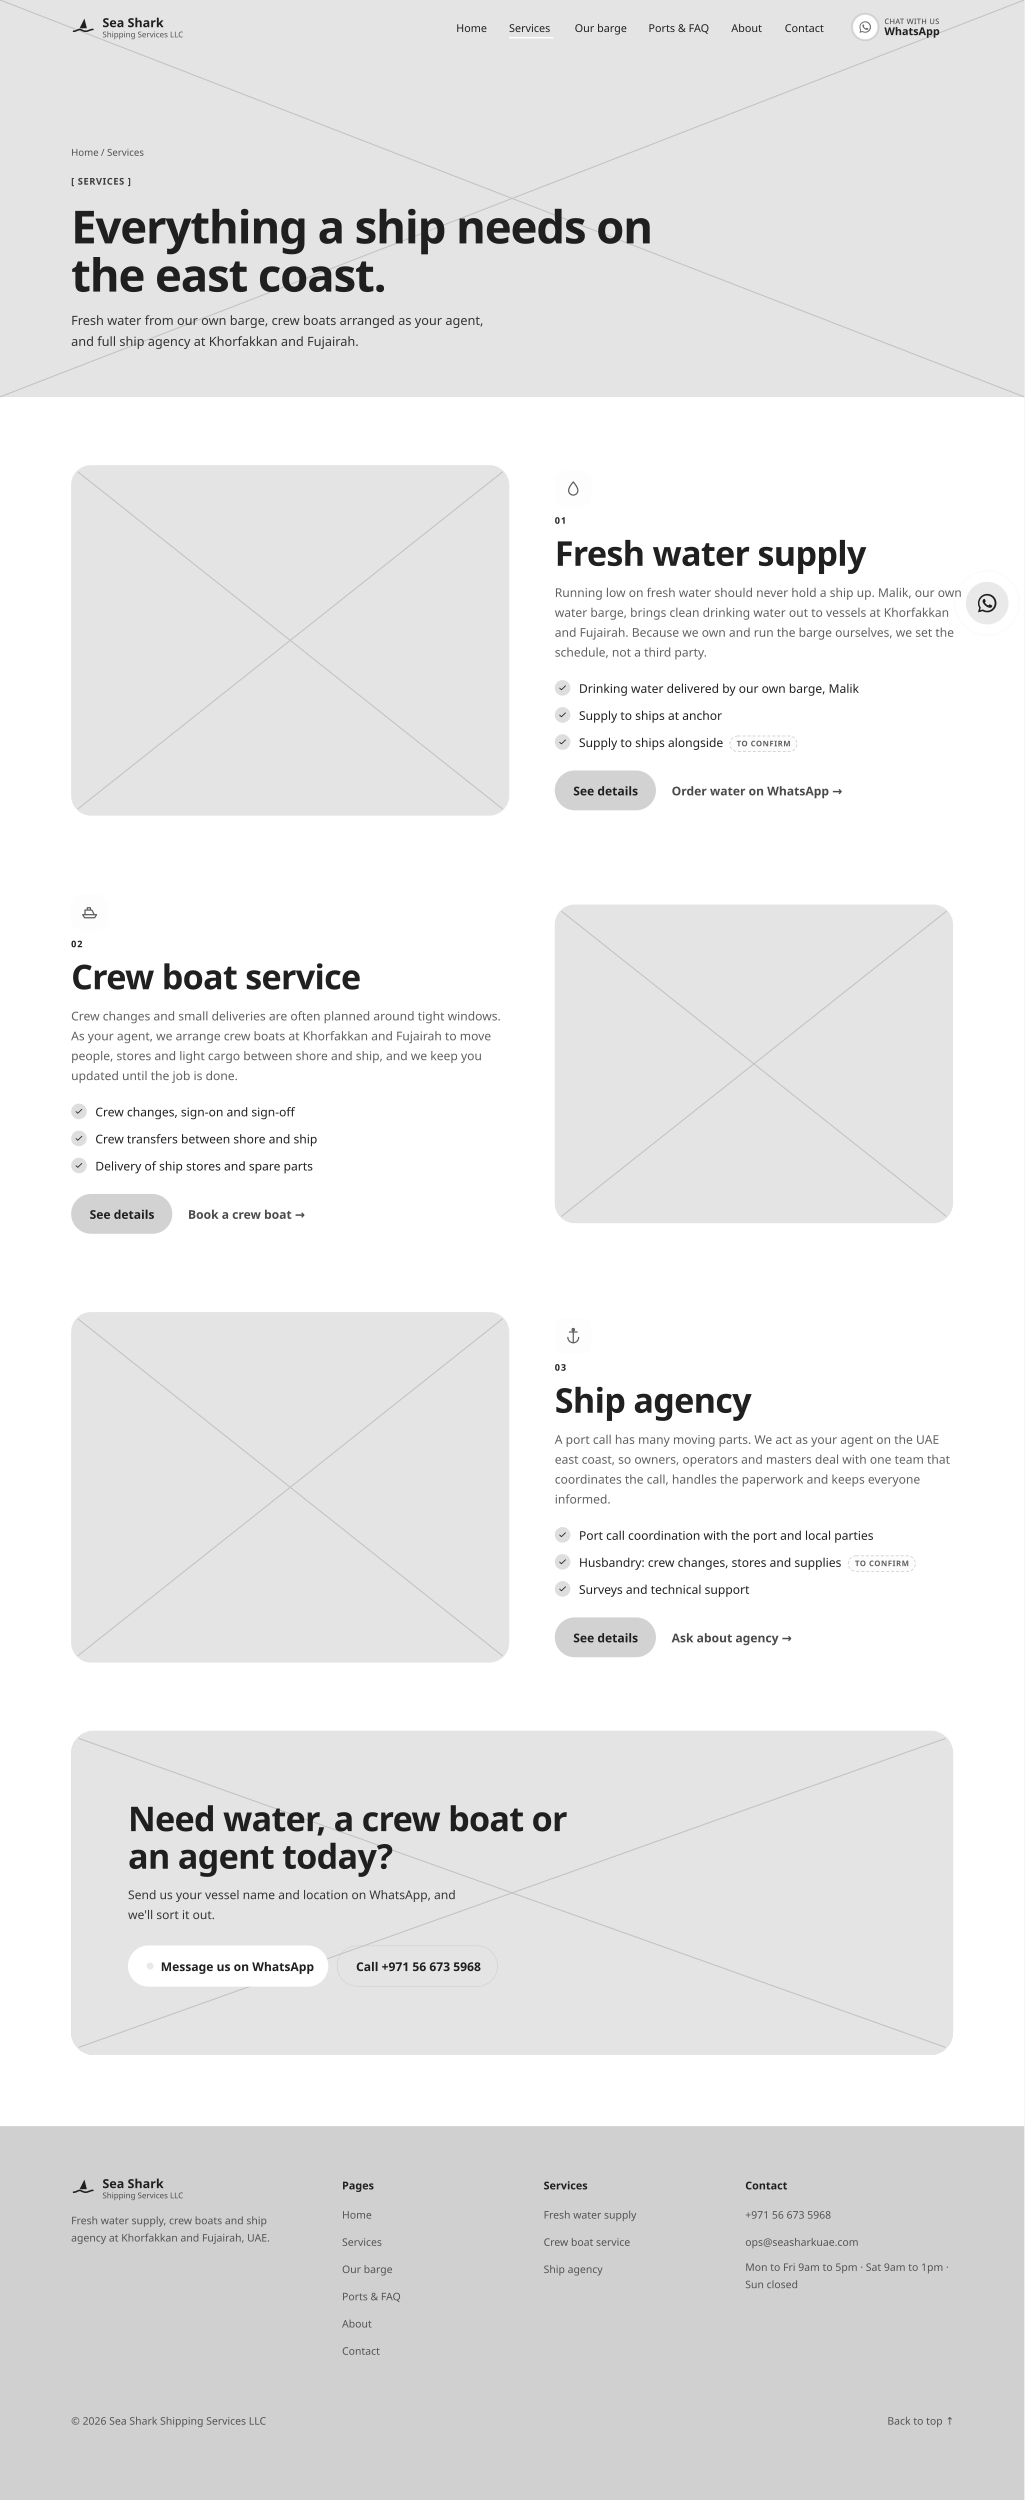
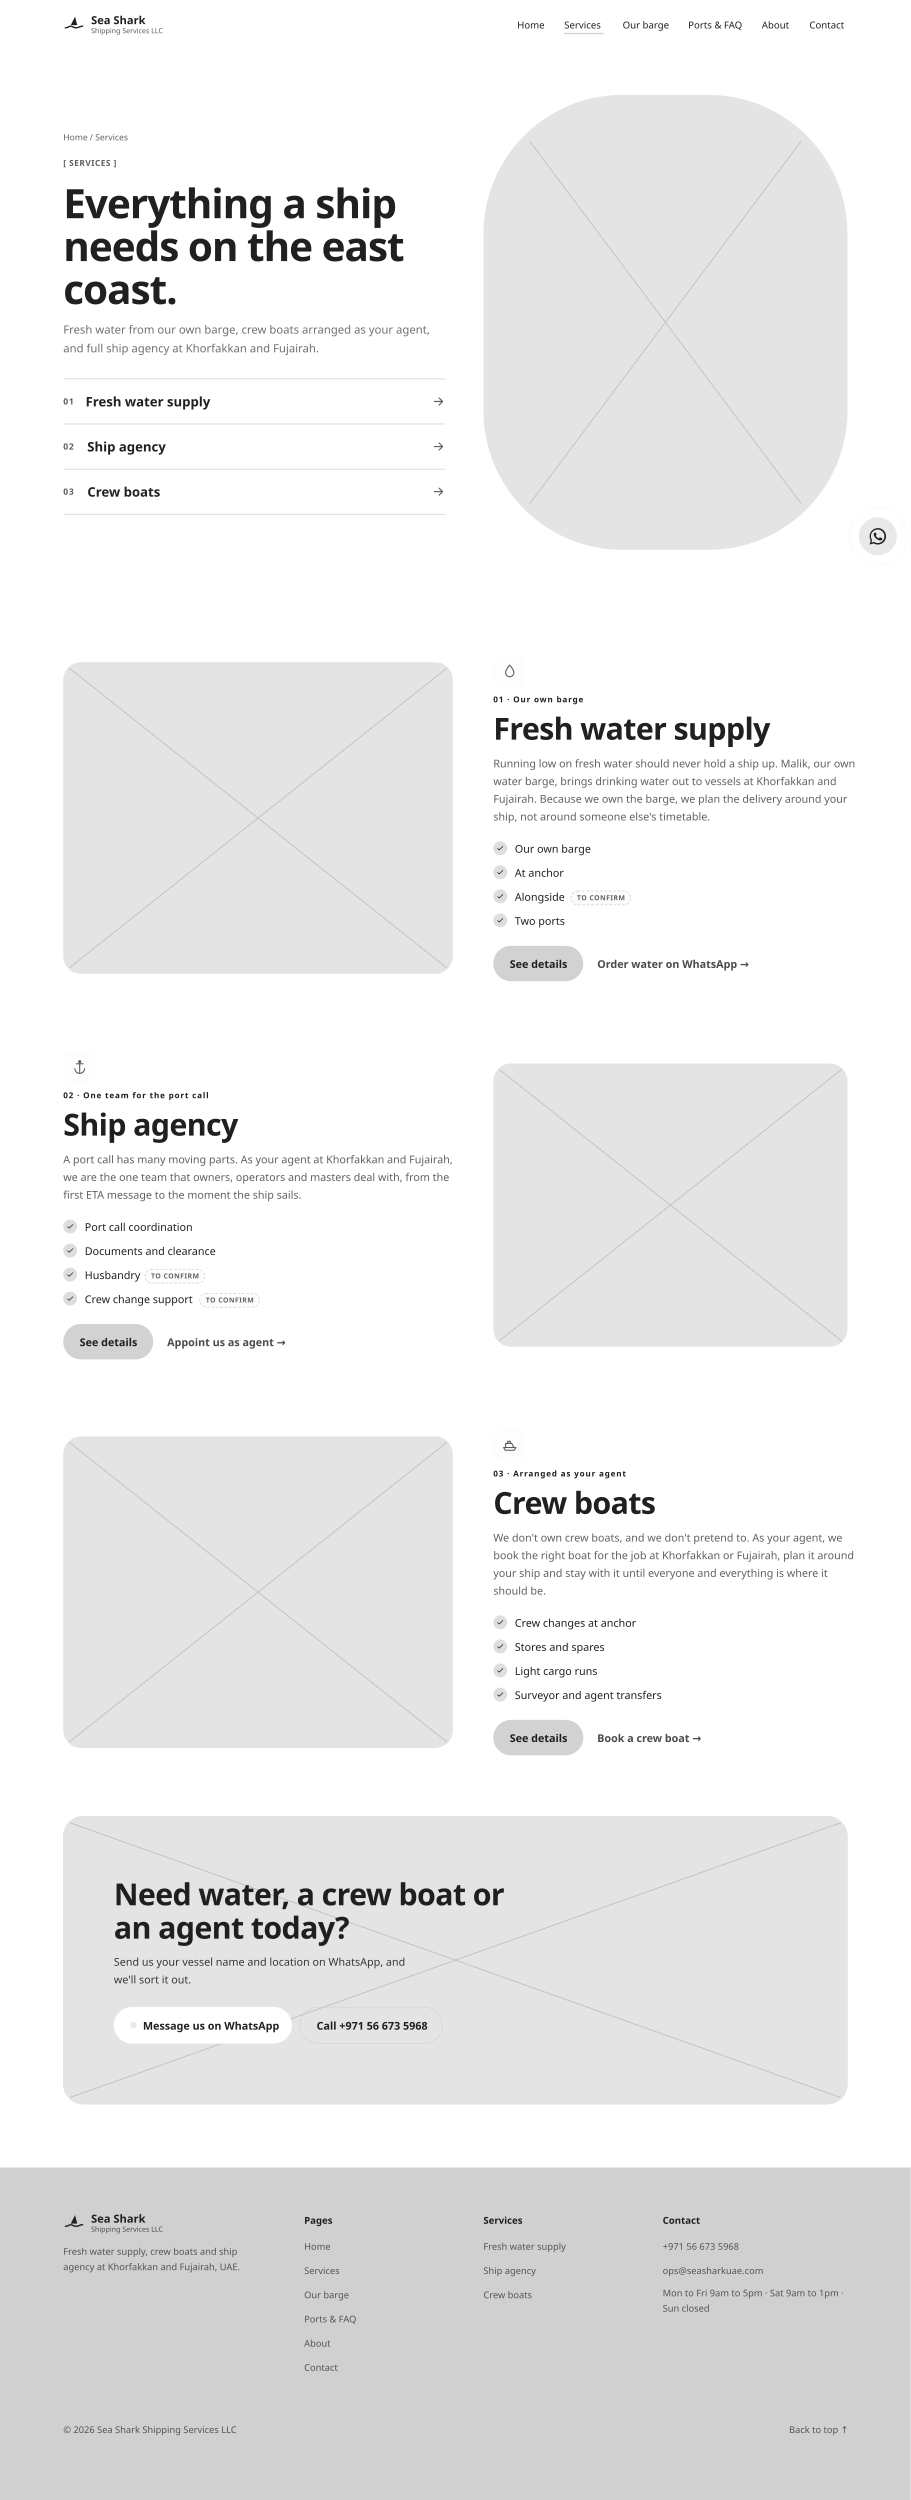
- <svg xmlns="http://www.w3.org/2000/svg" width="1440" height="3515" viewBox="0 0 1440 3515">
+ <svg xmlns="http://www.w3.org/2000/svg" width="1440" height="3953" viewBox="0 0 1440 3953">
  <defs />
-   <rect x="0" y="0" width="1440" height="3515" fill="#ffffff" />
-   <rect x="0" y="0" width="1440" height="3515.3" fill="#ffffff" />
-   <rect x="0" y="0" width="1440" height="558" fill="#d4d4d4" />
-   <rect x="0" y="0" width="1440" height="558" fill="#e4e4e4" />
-   <line x1="0" y1="0" x2="1440" y2="558" stroke="#c2c2c2" stroke-width="1.5" />
-   <line x1="1440" y1="0" x2="0" y2="558" stroke="#c2c2c2" stroke-width="1.5" />
-   <text x="100" y="219.1" font-family="Plus Jakarta Sans" font-size="13.6" font-weight="400" fill="#1f1f1f" fill-opacity="0.75">Home</text>
-   <text x="141.9" y="219.1" font-family="Plus Jakarta Sans" font-size="13.6" font-weight="400" fill="#1f1f1f" fill-opacity="0.75">/ Services</text>
-   <text x="100" y="259.6" font-family="Plus Jakarta Sans" font-size="13.1" font-weight="600" letter-spacing="0.8" fill="#1f1f1f" fill-opacity="0.85">[ SERVICES ]</text>
-   <text x="100" y="342.2" font-family="Plus Jakarta Sans" font-size="64" font-weight="600" letter-spacing="-1.6" fill="#1f1f1f">Everything a ship needs on</text>
-   <text x="100" y="410" font-family="Plus Jakarta Sans" font-size="64" font-weight="600" letter-spacing="-1.6" fill="#1f1f1f">the east coast.</text>
-   <text x="100" y="456.9" font-family="Plus Jakarta Sans" font-size="17.9" font-weight="400" fill="#1f1f1f" fill-opacity="0.9">Fresh water from our own barge, crew boats arranged as your agent,</text>
-   <text x="100" y="486.4" font-family="Plus Jakarta Sans" font-size="17.9" font-weight="400" fill="#1f1f1f" fill-opacity="0.9">and full ship agency at Khorfakkan and Fujairah.</text>
-   <rect x="100" y="654" width="616" height="492.8" rx="28" fill="#e4e4e4" />
-   <line x1="109.3" y1="663.3" x2="706.7" y2="1137.5" stroke="#c2c2c2" stroke-width="1.5" />
-   <line x1="706.7" y1="663.3" x2="109.3" y2="1137.5" stroke="#c2c2c2" stroke-width="1.5" />
-   <rect x="780" y="661.4" width="52" height="52" rx="16" fill="#fdfdfd" />
-   <svg x="793" y="674.4" width="26" height="26" viewBox="0 0 24 24">
+   <rect x="0" y="0" width="1440" height="3953" fill="#ffffff" />
+   <rect x="0" y="0" width="1440" height="3953.4" fill="#ffffff" />
+   <text x="100" y="221.9" font-family="Plus Jakarta Sans" font-size="13.6" font-weight="400" fill="#606060">Home</text>
+   <text x="141.9" y="221.9" font-family="Plus Jakarta Sans" font-size="13.6" font-weight="400" fill="#606060">/ Services</text>
+   <text x="100" y="262.4" font-family="Plus Jakarta Sans" font-size="13.1" font-weight="600" letter-spacing="0.8" fill="#5c5c5c">[ SERVICES ]</text>
+   <text x="100" y="345" font-family="Plus Jakarta Sans" font-size="64" font-weight="600" letter-spacing="-1.6" fill="#202020">Everything a ship</text>
+   <text x="100" y="412.8" font-family="Plus Jakarta Sans" font-size="64" font-weight="600" letter-spacing="-1.6" fill="#202020">needs on the east</text>
+   <text x="100" y="480.7" font-family="Plus Jakarta Sans" font-size="64" font-weight="600" letter-spacing="-1.6" fill="#202020">coast.</text>
+   <text x="100" y="527.5" font-family="Plus Jakarta Sans" font-size="17.9" font-weight="400" fill="#606060" fill-opacity="0.9">Fresh water from our own barge, crew boats arranged as your agent,</text>
+   <text x="100" y="557.1" font-family="Plus Jakarta Sans" font-size="17.9" font-weight="400" fill="#606060" fill-opacity="0.9">and full ship agency at Khorfakkan and Fujairah.</text>
+   <rect x="100" y="598.6" width="604.4" height="1" fill="#c7c7c7" />
+   <rect x="100" y="669.9" width="604.4" height="1" fill="#c7c7c7" />
+   <text x="135.3" y="642.6" font-family="Plus Jakarta Sans" font-size="20.8" font-weight="600" fill="#202020">Fresh water supply</text>
+   <text x="100" y="639.6" font-family="Plus Jakarta Sans" font-size="13.6" font-weight="700" letter-spacing="1.1" fill="#5c5c5c">01</text>
+   <svg x="682.4" y="623.8" width="22" height="22" viewBox="0 0 24 24">
+     <path d="M5 12h14M13 6l6 6-6 6" fill="none" stroke="#5c5c5c" stroke-width="2" stroke-linecap="round" stroke-linejoin="round" />
+   </svg>
+   <rect x="100" y="741.3" width="604.4" height="1" fill="#c7c7c7" />
+   <text x="137.9" y="713.9" font-family="Plus Jakarta Sans" font-size="20.8" font-weight="600" fill="#202020">Ship agency</text>
+   <text x="100" y="710.9" font-family="Plus Jakarta Sans" font-size="13.6" font-weight="700" letter-spacing="1.1" fill="#5c5c5c">02</text>
+   <svg x="682.4" y="695.1" width="22" height="22" viewBox="0 0 24 24">
+     <path d="M5 12h14M13 6l6 6-6 6" fill="none" stroke="#5c5c5c" stroke-width="2" stroke-linecap="round" stroke-linejoin="round" />
+   </svg>
+   <rect x="100" y="812.6" width="604.4" height="1" fill="#c7c7c7" />
+   <text x="138.1" y="785.3" font-family="Plus Jakarta Sans" font-size="20.8" font-weight="600" fill="#202020">Crew boats</text>
+   <text x="100" y="782.2" font-family="Plus Jakarta Sans" font-size="13.6" font-weight="700" letter-spacing="1.1" fill="#5c5c5c">03</text>
+   <svg x="682.4" y="766.4" width="22" height="22" viewBox="0 0 24 24">
+     <path d="M5 12h14M13 6l6 6-6 6" fill="none" stroke="#5c5c5c" stroke-width="2" stroke-linecap="round" stroke-linejoin="round" />
+   </svg>
+   <rect x="764.4" y="150" width="575.6" height="719.5" rx="220" fill="#e4e4e4" />
+   <line x1="837.7" y1="223.3" x2="1266.7" y2="796.2" stroke="#c2c2c2" stroke-width="1.5" />
+   <line x1="1266.7" y1="223.3" x2="837.7" y2="796.2" stroke="#c2c2c2" stroke-width="1.5" />
+   <rect x="100" y="1047.1" width="616" height="492.8" rx="28" fill="#e4e4e4" />
+   <line x1="109.3" y1="1056.4" x2="706.7" y2="1530.6" stroke="#c2c2c2" stroke-width="1.5" />
+   <line x1="706.7" y1="1056.4" x2="109.3" y2="1530.6" stroke="#c2c2c2" stroke-width="1.5" />
+   <rect x="780" y="1035.5" width="52" height="52" rx="16" fill="#fdfdfd" />
+   <svg x="793" y="1048.5" width="26" height="26" viewBox="0 0 24 24">
    <path d="M12 3s6 6.5 6 11a6 6 0 0 1-12 0c0-4.5 6-11 6-11z" fill="none" stroke="#5c5c5c" stroke-width="1.6" />
  </svg>
-   <text x="780" y="736.4" font-family="Plus Jakarta Sans" font-size="12.8" font-weight="600" letter-spacing="1.3" fill="#1f1f1f">01</text>
-   <text x="780" y="795.5" font-family="Plus Jakarta Sans" font-size="48" font-weight="600" letter-spacing="-1" fill="#202020">Fresh water supply</text>
-   <text x="780" y="839.3" font-family="Plus Jakarta Sans" font-size="17" font-weight="400" fill="#606060">Running low on fresh water should never hold a ship up. Malik, our own</text>
-   <text x="780" y="867.3" font-family="Plus Jakarta Sans" font-size="17" font-weight="400" fill="#606060">water barge, brings clean drinking water out to vessels at Khorfakkan</text>
-   <text x="780" y="895.3" font-family="Plus Jakarta Sans" font-size="17" font-weight="400" fill="#606060">and Fujairah. Because we own and run the barge ourselves, we set the</text>
-   <text x="780" y="923.2" font-family="Plus Jakarta Sans" font-size="17" font-weight="400" fill="#606060">schedule, not a third party.</text>
-   <rect x="780" y="956.2" width="22" height="22" rx="11" fill="#dedede" />
-   <svg x="784" y="960.2" width="14" height="14" viewBox="0 0 24 24">
-     <path d="M5 12.5l4.2 4L19 7" fill="none" stroke="#1f1f1f" stroke-width="2" stroke-linecap="round" stroke-linejoin="round" />
-   </svg>
-   <text x="814" y="974.2" font-family="Plus Jakarta Sans" font-size="17" font-weight="400" fill="#202020">Drinking water delivered by our own barge, Malik</text>
-   <rect x="780" y="994.2" width="22" height="22" rx="11" fill="#dedede" />
-   <svg x="784" y="998.2" width="14" height="14" viewBox="0 0 24 24">
-     <path d="M5 12.5l4.2 4L19 7" fill="none" stroke="#1f1f1f" stroke-width="2" stroke-linecap="round" stroke-linejoin="round" />
-   </svg>
-   <text x="814" y="1012.2" font-family="Plus Jakarta Sans" font-size="17" font-weight="400" fill="#202020">Supply to ships at anchor</text>
-   <rect x="780" y="1032.3" width="22" height="22" rx="11" fill="#dedede" />
-   <svg x="784" y="1036.3" width="14" height="14" viewBox="0 0 24 24">
-     <path d="M5 12.5l4.2 4L19 7" fill="none" stroke="#1f1f1f" stroke-width="2" stroke-linecap="round" stroke-linejoin="round" />
-   </svg>
-   <rect x="1025.7" y="1034.3" width="95.4" height="22.9" rx="11.4" fill="#f2f2f2" fill-opacity="0.22" />
-   <rect x="1026.2" y="1034.8" width="94.4" height="21.9" rx="10.9" fill="none" stroke="#c7c7c7" stroke-width="1" stroke-dasharray="4 3" />
-   <text x="814" y="1050.3" font-family="Plus Jakarta Sans" font-size="17" font-weight="400" fill="#202020">Supply to ships alongside</text>
-   <text x="1035.7" y="1049.3" font-family="Plus Jakarta Sans" font-size="10.9" font-weight="600" letter-spacing="0.7" fill="#606060">TO CONFIRM</text>
-   <rect x="780" y="1083.3" width="142.3" height="56" rx="28" fill="#d2d2d2" />
-   <text x="806" y="1118.3" font-family="Plus Jakarta Sans" font-size="17" font-weight="600" fill="#1f1f1f">See details</text>
-   <text x="944.3" y="1118.3" font-family="Plus Jakarta Sans" font-size="17" font-weight="600" fill="#4a4a4a">Order water on WhatsApp →</text>
-   <rect x="780" y="1271.8" width="560" height="448" rx="28" fill="#e4e4e4" />
-   <line x1="789.3" y1="1281.1" x2="1330.7" y2="1710.4" stroke="#c2c2c2" stroke-width="1.5" />
-   <line x1="1330.7" y1="1281.1" x2="789.3" y2="1710.4" stroke="#c2c2c2" stroke-width="1.5" />
-   <rect x="100" y="1256.8" width="52" height="52" rx="16" fill="#fdfdfd" />
-   <svg x="113" y="1269.8" width="26" height="26" viewBox="0 0 24 24">
-     <path d="M3 15h18l-2.5 4h-13zM6 15V9h9l3 6M9 9V6h4v3" fill="none" stroke="#5c5c5c" stroke-width="1.6" stroke-linejoin="round" />
-   </svg>
-   <text x="100" y="1331.8" font-family="Plus Jakarta Sans" font-size="12.8" font-weight="600" letter-spacing="1.3" fill="#1f1f1f">02</text>
-   <text x="100" y="1390.9" font-family="Plus Jakarta Sans" font-size="48" font-weight="600" letter-spacing="-1" fill="#202020">Crew boat service</text>
-   <text x="100" y="1434.7" font-family="Plus Jakarta Sans" font-size="17" font-weight="400" fill="#606060">Crew changes and small deliveries are often planned around tight windows.</text>
-   <text x="100" y="1462.7" font-family="Plus Jakarta Sans" font-size="17" font-weight="400" fill="#606060">As your agent, we arrange crew boats at Khorfakkan and Fujairah to move</text>
-   <text x="100" y="1490.6" font-family="Plus Jakarta Sans" font-size="17" font-weight="400" fill="#606060">people, stores and light cargo between shore and ship, and we keep you</text>
-   <text x="100" y="1518.6" font-family="Plus Jakarta Sans" font-size="17" font-weight="400" fill="#606060">updated until the job is done.</text>
-   <rect x="100" y="1551.6" width="22" height="22" rx="11" fill="#dedede" />
-   <svg x="104" y="1555.6" width="14" height="14" viewBox="0 0 24 24">
-     <path d="M5 12.5l4.2 4L19 7" fill="none" stroke="#1f1f1f" stroke-width="2" stroke-linecap="round" stroke-linejoin="round" />
-   </svg>
-   <text x="134" y="1569.6" font-family="Plus Jakarta Sans" font-size="17" font-weight="400" fill="#202020">Crew changes, sign-on and sign-off</text>
-   <rect x="100" y="1589.6" width="22" height="22" rx="11" fill="#dedede" />
-   <svg x="104" y="1593.6" width="14" height="14" viewBox="0 0 24 24">
-     <path d="M5 12.5l4.2 4L19 7" fill="none" stroke="#1f1f1f" stroke-width="2" stroke-linecap="round" stroke-linejoin="round" />
-   </svg>
-   <text x="134" y="1607.6" font-family="Plus Jakarta Sans" font-size="17" font-weight="400" fill="#202020">Crew transfers between shore and ship</text>
-   <rect x="100" y="1627.7" width="22" height="22" rx="11" fill="#dedede" />
-   <svg x="104" y="1631.7" width="14" height="14" viewBox="0 0 24 24">
-     <path d="M5 12.5l4.2 4L19 7" fill="none" stroke="#1f1f1f" stroke-width="2" stroke-linecap="round" stroke-linejoin="round" />
-   </svg>
-   <text x="134" y="1645.7" font-family="Plus Jakarta Sans" font-size="17" font-weight="400" fill="#202020">Delivery of ship stores and spare parts</text>
-   <rect x="100" y="1678.7" width="142.3" height="56" rx="28" fill="#d2d2d2" />
-   <text x="126" y="1713.7" font-family="Plus Jakarta Sans" font-size="17" font-weight="600" fill="#1f1f1f">See details</text>
-   <text x="264.3" y="1713.7" font-family="Plus Jakarta Sans" font-size="17" font-weight="600" fill="#4a4a4a">Book a crew boat →</text>
-   <rect x="100" y="1844.8" width="616" height="492.8" rx="28" fill="#e4e4e4" />
-   <line x1="109.3" y1="1854.1" x2="706.7" y2="2328.2" stroke="#c2c2c2" stroke-width="1.5" />
-   <line x1="706.7" y1="1854.1" x2="109.3" y2="2328.2" stroke="#c2c2c2" stroke-width="1.5" />
-   <rect x="780" y="1852.2" width="52" height="52" rx="16" fill="#fdfdfd" />
-   <svg x="793" y="1865.2" width="26" height="26" viewBox="0 0 24 24">
+   <text x="780" y="1110.5" font-family="Plus Jakarta Sans" font-size="12.8" font-weight="600" letter-spacing="1.3" fill="#1f1f1f">01 · Our own barge</text>
+   <text x="780" y="1169.6" font-family="Plus Jakarta Sans" font-size="48" font-weight="600" letter-spacing="-1" fill="#202020">Fresh water supply</text>
+   <text x="780" y="1213.4" font-family="Plus Jakarta Sans" font-size="17" font-weight="400" fill="#606060">Running low on fresh water should never hold a ship up. Malik, our own</text>
+   <text x="780" y="1241.4" font-family="Plus Jakarta Sans" font-size="17" font-weight="400" fill="#606060">water barge, brings drinking water out to vessels at Khorfakkan and</text>
+   <text x="780" y="1269.3" font-family="Plus Jakarta Sans" font-size="17" font-weight="400" fill="#606060">Fujairah. Because we own the barge, we plan the delivery around your</text>
+   <text x="780" y="1297.3" font-family="Plus Jakarta Sans" font-size="17" font-weight="400" fill="#606060">ship, not around someone else's timetable.</text>
+   <rect x="780" y="1330.3" width="22" height="22" rx="11" fill="#dedede" />
+   <svg x="784" y="1334.3" width="14" height="14" viewBox="0 0 24 24">
+     <path d="M5 12.5l4.2 4L19 7" fill="none" stroke="#1f1f1f" stroke-width="2" stroke-linecap="round" stroke-linejoin="round" />
+   </svg>
+   <text x="814" y="1348.3" font-family="Plus Jakarta Sans" font-size="17" font-weight="400" fill="#202020">Our own barge</text>
+   <rect x="780" y="1368.3" width="22" height="22" rx="11" fill="#dedede" />
+   <svg x="784" y="1372.3" width="14" height="14" viewBox="0 0 24 24">
+     <path d="M5 12.5l4.2 4L19 7" fill="none" stroke="#1f1f1f" stroke-width="2" stroke-linecap="round" stroke-linejoin="round" />
+   </svg>
+   <text x="814" y="1386.3" font-family="Plus Jakarta Sans" font-size="17" font-weight="400" fill="#202020">At anchor</text>
+   <rect x="780" y="1406.4" width="22" height="22" rx="11" fill="#dedede" />
+   <svg x="784" y="1410.4" width="14" height="14" viewBox="0 0 24 24">
+     <path d="M5 12.5l4.2 4L19 7" fill="none" stroke="#1f1f1f" stroke-width="2" stroke-linecap="round" stroke-linejoin="round" />
+   </svg>
+   <rect x="902.3" y="1408.4" width="95.4" height="22.9" rx="11.4" fill="#f2f2f2" fill-opacity="0.22" />
+   <rect x="902.8" y="1408.9" width="94.4" height="21.9" rx="10.9" fill="none" stroke="#c7c7c7" stroke-width="1" stroke-dasharray="4 3" />
+   <text x="814" y="1424.4" font-family="Plus Jakarta Sans" font-size="17" font-weight="400" fill="#202020">Alongside</text>
+   <text x="912.3" y="1423.4" font-family="Plus Jakarta Sans" font-size="10.9" font-weight="600" letter-spacing="0.7" fill="#606060">TO CONFIRM</text>
+   <rect x="780" y="1444.4" width="22" height="22" rx="11" fill="#dedede" />
+   <svg x="784" y="1448.4" width="14" height="14" viewBox="0 0 24 24">
+     <path d="M5 12.5l4.2 4L19 7" fill="none" stroke="#1f1f1f" stroke-width="2" stroke-linecap="round" stroke-linejoin="round" />
+   </svg>
+   <text x="814" y="1462.4" font-family="Plus Jakarta Sans" font-size="17" font-weight="400" fill="#202020">Two ports</text>
+   <rect x="780" y="1495.5" width="142.3" height="56" rx="28" fill="#d2d2d2" />
+   <text x="806" y="1530.5" font-family="Plus Jakarta Sans" font-size="17" font-weight="600" fill="#1f1f1f">See details</text>
+   <text x="944.3" y="1530.5" font-family="Plus Jakarta Sans" font-size="17" font-weight="600" fill="#4a4a4a">Order water on WhatsApp →</text>
+   <rect x="780" y="1681.5" width="560" height="448" rx="28" fill="#e4e4e4" />
+   <line x1="789.3" y1="1690.9" x2="1330.7" y2="2120.2" stroke="#c2c2c2" stroke-width="1.5" />
+   <line x1="1330.7" y1="1690.9" x2="789.3" y2="2120.2" stroke="#c2c2c2" stroke-width="1.5" />
+   <rect x="100" y="1661.5" width="52" height="52" rx="16" fill="#fdfdfd" />
+   <svg x="113" y="1674.5" width="26" height="26" viewBox="0 0 24 24">
    <path d="M12 3v15M7 7h10M5 14a7 7 0 0 0 14 0M12 18v3" fill="none" stroke="#5c5c5c" stroke-width="1.6" stroke-linecap="round" />
    <circle cx="12" cy="4" r="1.6" fill="none" stroke="#5c5c5c" stroke-width="1.6" />
  </svg>
-   <text x="780" y="1927.2" font-family="Plus Jakarta Sans" font-size="12.8" font-weight="600" letter-spacing="1.3" fill="#1f1f1f">03</text>
-   <text x="780" y="1986.3" font-family="Plus Jakarta Sans" font-size="48" font-weight="600" letter-spacing="-1" fill="#202020">Ship agency</text>
-   <text x="780" y="2030.1" font-family="Plus Jakarta Sans" font-size="17" font-weight="400" fill="#606060">A port call has many moving parts. We act as your agent on the UAE</text>
-   <text x="780" y="2058" font-family="Plus Jakarta Sans" font-size="17" font-weight="400" fill="#606060">east coast, so owners, operators and masters deal with one team that</text>
-   <text x="780" y="2086" font-family="Plus Jakarta Sans" font-size="17" font-weight="400" fill="#606060">coordinates the call, handles the paperwork and keeps everyone</text>
-   <text x="780" y="2114" font-family="Plus Jakarta Sans" font-size="17" font-weight="400" fill="#606060">informed.</text>
-   <rect x="780" y="2147" width="22" height="22" rx="11" fill="#dedede" />
-   <svg x="784" y="2151" width="14" height="14" viewBox="0 0 24 24">
-     <path d="M5 12.5l4.2 4L19 7" fill="none" stroke="#1f1f1f" stroke-width="2" stroke-linecap="round" stroke-linejoin="round" />
-   </svg>
-   <text x="814" y="2165" font-family="Plus Jakarta Sans" font-size="17" font-weight="400" fill="#202020">Port call coordination with the port and local parties</text>
-   <rect x="780" y="2185" width="22" height="22" rx="11" fill="#dedede" />
-   <svg x="784" y="2189" width="14" height="14" viewBox="0 0 24 24">
-     <path d="M5 12.5l4.2 4L19 7" fill="none" stroke="#1f1f1f" stroke-width="2" stroke-linecap="round" stroke-linejoin="round" />
-   </svg>
-   <rect x="1192.1" y="2187" width="95.4" height="22.9" rx="11.4" fill="#f2f2f2" fill-opacity="0.22" />
-   <rect x="1192.6" y="2187.5" width="94.4" height="21.9" rx="10.9" fill="none" stroke="#c7c7c7" stroke-width="1" stroke-dasharray="4 3" />
-   <text x="814" y="2203" font-family="Plus Jakarta Sans" font-size="17" font-weight="400" fill="#202020">Husbandry: crew changes, stores and supplies</text>
-   <text x="1202.1" y="2202" font-family="Plus Jakarta Sans" font-size="10.9" font-weight="600" letter-spacing="0.7" fill="#606060">TO CONFIRM</text>
-   <rect x="780" y="2223" width="22" height="22" rx="11" fill="#dedede" />
-   <svg x="784" y="2227" width="14" height="14" viewBox="0 0 24 24">
-     <path d="M5 12.5l4.2 4L19 7" fill="none" stroke="#1f1f1f" stroke-width="2" stroke-linecap="round" stroke-linejoin="round" />
-   </svg>
-   <text x="814" y="2241" font-family="Plus Jakarta Sans" font-size="17" font-weight="400" fill="#202020">Surveys and technical support</text>
-   <rect x="780" y="2274.1" width="142.3" height="56" rx="28" fill="#d2d2d2" />
-   <text x="806" y="2309.1" font-family="Plus Jakarta Sans" font-size="17" font-weight="600" fill="#1f1f1f">See details</text>
-   <text x="944.3" y="2309.1" font-family="Plus Jakarta Sans" font-size="17" font-weight="600" fill="#4a4a4a">Ask about agency →</text>
-   <rect x="100" y="2433.6" width="1240" height="455.7" rx="32" fill="#d4d4d4" />
-   <rect x="100" y="2433.6" width="1240" height="455.7" rx="32" fill="#e4e4e4" />
-   <line x1="110.7" y1="2444.2" x2="1329.3" y2="2878.6" stroke="#c2c2c2" stroke-width="1.5" />
-   <line x1="1329.3" y1="2444.2" x2="110.7" y2="2878.6" stroke="#c2c2c2" stroke-width="1.5" />
-   <text x="180" y="2574.6" font-family="Plus Jakarta Sans" font-size="48" font-weight="600" letter-spacing="-1" fill="#1f1f1f">Need water, a crew boat or</text>
-   <text x="180" y="2627.4" font-family="Plus Jakarta Sans" font-size="48" font-weight="600" letter-spacing="-1" fill="#1f1f1f">an agent today?</text>
-   <text x="180" y="2670.2" font-family="Plus Jakarta Sans" font-size="17" font-weight="400" fill="#1f1f1f" fill-opacity="0.88">Send us your vessel name and location on WhatsApp, and</text>
-   <text x="180" y="2698.2" font-family="Plus Jakarta Sans" font-size="17" font-weight="400" fill="#1f1f1f" fill-opacity="0.88">we'll sort it out.</text>
-   <rect x="180" y="2735.3" width="281.6" height="58" rx="29" fill="#ffffff" />
-   <rect x="206" y="2759.3" width="10" height="10" rx="5" fill="#e9e9e9" />
-   <text x="226" y="2771.3" font-family="Plus Jakarta Sans" font-size="17" font-weight="600" fill="#202020">Message us on WhatsApp</text>
-   <rect x="474.1" y="2735.8" width="225.3" height="57" rx="28.5" fill="none" stroke="#c7c7c7" stroke-width="1" stroke-opacity="0.6" />
-   <text x="500.6" y="2771.3" font-family="Plus Jakarta Sans" font-size="17" font-weight="600" fill="#1f1f1f">Call +971 56 673 5968</text>
-   <rect x="0" y="2989.3" width="1440" height="526" fill="#d0d0d0" />
-   <rect x="100" y="3366.1" width="1240" height="1" fill="#c7c7c7" fill-opacity="0.12" />
-   <svg x="100" y="3059.3" width="34" height="34" viewBox="0 0 40 40">
+   <text x="100" y="1736.5" font-family="Plus Jakarta Sans" font-size="12.8" font-weight="600" letter-spacing="1.3" fill="#1f1f1f">02 · One team for the port call</text>
+   <text x="100" y="1795.6" font-family="Plus Jakarta Sans" font-size="48" font-weight="600" letter-spacing="-1" fill="#202020">Ship agency</text>
+   <text x="100" y="1839.4" font-family="Plus Jakarta Sans" font-size="17" font-weight="400" fill="#606060">A port call has many moving parts. As your agent at Khorfakkan and Fujairah,</text>
+   <text x="100" y="1867.4" font-family="Plus Jakarta Sans" font-size="17" font-weight="400" fill="#606060">we are the one team that owners, operators and masters deal with, from the</text>
+   <text x="100" y="1895.4" font-family="Plus Jakarta Sans" font-size="17" font-weight="400" fill="#606060">first ETA message to the moment the ship sails.</text>
+   <rect x="100" y="1928.3" width="22" height="22" rx="11" fill="#dedede" />
+   <svg x="104" y="1932.3" width="14" height="14" viewBox="0 0 24 24">
+     <path d="M5 12.5l4.2 4L19 7" fill="none" stroke="#1f1f1f" stroke-width="2" stroke-linecap="round" stroke-linejoin="round" />
+   </svg>
+   <text x="134" y="1946.3" font-family="Plus Jakarta Sans" font-size="17" font-weight="400" fill="#202020">Port call coordination</text>
+   <rect x="100" y="1966.4" width="22" height="22" rx="11" fill="#dedede" />
+   <svg x="104" y="1970.4" width="14" height="14" viewBox="0 0 24 24">
+     <path d="M5 12.5l4.2 4L19 7" fill="none" stroke="#1f1f1f" stroke-width="2" stroke-linecap="round" stroke-linejoin="round" />
+   </svg>
+   <text x="134" y="1984.4" font-family="Plus Jakarta Sans" font-size="17" font-weight="400" fill="#202020">Documents and clearance</text>
+   <rect x="100" y="2004.4" width="22" height="22" rx="11" fill="#dedede" />
+   <svg x="104" y="2008.4" width="14" height="14" viewBox="0 0 24 24">
+     <path d="M5 12.5l4.2 4L19 7" fill="none" stroke="#1f1f1f" stroke-width="2" stroke-linecap="round" stroke-linejoin="round" />
+   </svg>
+   <rect x="228.8" y="2006.4" width="95.4" height="22.9" rx="11.4" fill="#f2f2f2" fill-opacity="0.22" />
+   <rect x="229.3" y="2006.9" width="94.4" height="21.9" rx="10.9" fill="none" stroke="#c7c7c7" stroke-width="1" stroke-dasharray="4 3" />
+   <text x="134" y="2022.4" font-family="Plus Jakarta Sans" font-size="17" font-weight="400" fill="#202020">Husbandry</text>
+   <text x="238.8" y="2021.4" font-family="Plus Jakarta Sans" font-size="10.9" font-weight="600" letter-spacing="0.7" fill="#606060">TO CONFIRM</text>
+   <rect x="100" y="2042.5" width="22" height="22" rx="11" fill="#dedede" />
+   <svg x="104" y="2046.5" width="14" height="14" viewBox="0 0 24 24">
+     <path d="M5 12.5l4.2 4L19 7" fill="none" stroke="#1f1f1f" stroke-width="2" stroke-linecap="round" stroke-linejoin="round" />
+   </svg>
+   <rect x="315.4" y="2044.5" width="95.4" height="22.9" rx="11.4" fill="#f2f2f2" fill-opacity="0.22" />
+   <rect x="315.9" y="2045" width="94.4" height="21.9" rx="10.9" fill="none" stroke="#c7c7c7" stroke-width="1" stroke-dasharray="4 3" />
+   <text x="134" y="2060.5" font-family="Plus Jakarta Sans" font-size="17" font-weight="400" fill="#202020">Crew change support</text>
+   <text x="325.4" y="2059.5" font-family="Plus Jakarta Sans" font-size="10.9" font-weight="600" letter-spacing="0.7" fill="#606060">TO CONFIRM</text>
+   <rect x="100" y="2093.5" width="142.3" height="56" rx="28" fill="#d2d2d2" />
+   <text x="126" y="2128.5" font-family="Plus Jakarta Sans" font-size="17" font-weight="600" fill="#1f1f1f">See details</text>
+   <text x="264.3" y="2128.5" font-family="Plus Jakarta Sans" font-size="17" font-weight="600" fill="#4a4a4a">Appoint us as agent →</text>
+   <rect x="100" y="2271.2" width="616" height="492.8" rx="28" fill="#e4e4e4" />
+   <line x1="109.3" y1="2280.5" x2="706.7" y2="2754.6" stroke="#c2c2c2" stroke-width="1.5" />
+   <line x1="706.7" y1="2280.5" x2="109.3" y2="2754.6" stroke="#c2c2c2" stroke-width="1.5" />
+   <rect x="780" y="2259.6" width="52" height="52" rx="16" fill="#fdfdfd" />
+   <svg x="793" y="2272.6" width="26" height="26" viewBox="0 0 24 24">
+     <path d="M3 15h18l-2.5 4h-13zM6 15V9h9l3 6M9 9V6h4v3" fill="none" stroke="#5c5c5c" stroke-width="1.6" stroke-linejoin="round" />
+   </svg>
+   <text x="780" y="2334.6" font-family="Plus Jakarta Sans" font-size="12.8" font-weight="600" letter-spacing="1.3" fill="#1f1f1f">03 · Arranged as your agent</text>
+   <text x="780" y="2393.7" font-family="Plus Jakarta Sans" font-size="48" font-weight="600" letter-spacing="-1" fill="#202020">Crew boats</text>
+   <text x="780" y="2437.5" font-family="Plus Jakarta Sans" font-size="17" font-weight="400" fill="#606060">We don't own crew boats, and we don't pretend to. As your agent, we</text>
+   <text x="780" y="2465.4" font-family="Plus Jakarta Sans" font-size="17" font-weight="400" fill="#606060">book the right boat for the job at Khorfakkan or Fujairah, plan it around</text>
+   <text x="780" y="2493.4" font-family="Plus Jakarta Sans" font-size="17" font-weight="400" fill="#606060">your ship and stay with it until everyone and everything is where it</text>
+   <text x="780" y="2521.4" font-family="Plus Jakarta Sans" font-size="17" font-weight="400" fill="#606060">should be.</text>
+   <rect x="780" y="2554.3" width="22" height="22" rx="11" fill="#dedede" />
+   <svg x="784" y="2558.3" width="14" height="14" viewBox="0 0 24 24">
+     <path d="M5 12.5l4.2 4L19 7" fill="none" stroke="#1f1f1f" stroke-width="2" stroke-linecap="round" stroke-linejoin="round" />
+   </svg>
+   <text x="814" y="2572.3" font-family="Plus Jakarta Sans" font-size="17" font-weight="400" fill="#202020">Crew changes at anchor</text>
+   <rect x="780" y="2592.4" width="22" height="22" rx="11" fill="#dedede" />
+   <svg x="784" y="2596.4" width="14" height="14" viewBox="0 0 24 24">
+     <path d="M5 12.5l4.2 4L19 7" fill="none" stroke="#1f1f1f" stroke-width="2" stroke-linecap="round" stroke-linejoin="round" />
+   </svg>
+   <text x="814" y="2610.4" font-family="Plus Jakarta Sans" font-size="17" font-weight="400" fill="#202020">Stores and spares</text>
+   <rect x="780" y="2630.4" width="22" height="22" rx="11" fill="#dedede" />
+   <svg x="784" y="2634.4" width="14" height="14" viewBox="0 0 24 24">
+     <path d="M5 12.5l4.2 4L19 7" fill="none" stroke="#1f1f1f" stroke-width="2" stroke-linecap="round" stroke-linejoin="round" />
+   </svg>
+   <text x="814" y="2648.4" font-family="Plus Jakarta Sans" font-size="17" font-weight="400" fill="#202020">Light cargo runs</text>
+   <rect x="780" y="2668.5" width="22" height="22" rx="11" fill="#dedede" />
+   <svg x="784" y="2672.5" width="14" height="14" viewBox="0 0 24 24">
+     <path d="M5 12.5l4.2 4L19 7" fill="none" stroke="#1f1f1f" stroke-width="2" stroke-linecap="round" stroke-linejoin="round" />
+   </svg>
+   <text x="814" y="2686.5" font-family="Plus Jakarta Sans" font-size="17" font-weight="400" fill="#202020">Surveyor and agent transfers</text>
+   <rect x="780" y="2719.5" width="142.3" height="56" rx="28" fill="#d2d2d2" />
+   <text x="806" y="2754.5" font-family="Plus Jakarta Sans" font-size="17" font-weight="600" fill="#1f1f1f">See details</text>
+   <text x="944.3" y="2754.5" font-family="Plus Jakarta Sans" font-size="17" font-weight="600" fill="#4a4a4a">Book a crew boat →</text>
+   <rect x="100" y="2871.6" width="1240" height="455.7" rx="32" fill="#d4d4d4" />
+   <rect x="100" y="2871.6" width="1240" height="455.7" rx="32" fill="#e4e4e4" />
+   <line x1="110.7" y1="2882.2" x2="1329.3" y2="3316.6" stroke="#c2c2c2" stroke-width="1.5" />
+   <line x1="1329.3" y1="2882.2" x2="110.7" y2="3316.6" stroke="#c2c2c2" stroke-width="1.5" />
+   <text x="180" y="3012.6" font-family="Plus Jakarta Sans" font-size="48" font-weight="600" letter-spacing="-1" fill="#1f1f1f">Need water, a crew boat or</text>
+   <text x="180" y="3065.4" font-family="Plus Jakarta Sans" font-size="48" font-weight="600" letter-spacing="-1" fill="#1f1f1f">an agent today?</text>
+   <text x="180" y="3108.2" font-family="Plus Jakarta Sans" font-size="17" font-weight="400" fill="#1f1f1f" fill-opacity="0.88">Send us your vessel name and location on WhatsApp, and</text>
+   <text x="180" y="3136.2" font-family="Plus Jakarta Sans" font-size="17" font-weight="400" fill="#1f1f1f" fill-opacity="0.88">we'll sort it out.</text>
+   <rect x="180" y="3173.3" width="281.6" height="58" rx="29" fill="#ffffff" />
+   <rect x="206" y="3197.3" width="10" height="10" rx="5" fill="#e9e9e9" />
+   <text x="226" y="3209.3" font-family="Plus Jakarta Sans" font-size="17" font-weight="600" fill="#202020">Message us on WhatsApp</text>
+   <rect x="474.1" y="3173.8" width="225.3" height="57" rx="28.5" fill="none" stroke="#c7c7c7" stroke-width="1" stroke-opacity="0.6" />
+   <text x="500.6" y="3209.3" font-family="Plus Jakarta Sans" font-size="17" font-weight="600" fill="#1f1f1f">Call +971 56 673 5968</text>
+   <rect x="0" y="3427.3" width="1440" height="526" fill="#d0d0d0" />
+   <rect x="100" y="3804.1" width="1240" height="1" fill="#c7c7c7" fill-opacity="0.12" />
+   <svg x="100" y="3497.3" width="34" height="34" viewBox="0 0 40 40">
    <path d="M4 27c5 0 7-3 10-3s5 3 10 3 7-3 12-3" fill="none" stroke="#1f1f1f" stroke-width="2.6" stroke-linecap="round" />
    <path d="M14 22 22 6l4 16z" fill="#1f1f1f" />
  </svg>
-   <text x="144" y="3076.5" font-family="Plus Jakarta Sans" font-size="17.6" font-weight="700" fill="#1f1f1f">Sea Shark</text>
-   <text x="144" y="3090.8" font-family="Plus Jakarta Sans" font-size="11.2" font-weight="500" fill="#1f1f1f" fill-opacity="0.75">Shipping Services LLC</text>
-   <text x="100" y="3127.3" font-family="Plus Jakarta Sans" font-size="14.7" font-weight="400" fill="#1f1f1f" fill-opacity="0.7">Fresh water supply, crew boats and ship</text>
-   <text x="100" y="3151.6" font-family="Plus Jakarta Sans" font-size="14.7" font-weight="400" fill="#1f1f1f" fill-opacity="0.7">agency at Khorfakkan and Fujairah, UAE.</text>
-   <text x="480.9" y="3078.3" font-family="Plus Jakarta Sans" font-size="15.2" font-weight="700" fill="#1f1f1f">Pages</text>
-   <text x="480.9" y="3119.4" font-family="Plus Jakarta Sans" font-size="14.7" font-weight="400" fill="#1f1f1f" fill-opacity="0.7">Home</text>
-   <text x="480.9" y="3157.7" font-family="Plus Jakarta Sans" font-size="14.7" font-weight="400" fill="#1f1f1f" fill-opacity="0.7">Services</text>
-   <text x="480.9" y="3195.9" font-family="Plus Jakarta Sans" font-size="14.7" font-weight="400" fill="#1f1f1f" fill-opacity="0.7">Our barge</text>
-   <text x="480.9" y="3234.2" font-family="Plus Jakarta Sans" font-size="14.7" font-weight="400" fill="#1f1f1f" fill-opacity="0.7">Ports &amp; FAQ</text>
-   <text x="480.9" y="3272.5" font-family="Plus Jakarta Sans" font-size="14.7" font-weight="400" fill="#1f1f1f" fill-opacity="0.7">About</text>
-   <text x="480.9" y="3310.8" font-family="Plus Jakarta Sans" font-size="14.7" font-weight="400" fill="#1f1f1f" fill-opacity="0.7">Contact</text>
-   <text x="764.3" y="3078.3" font-family="Plus Jakarta Sans" font-size="15.2" font-weight="700" fill="#1f1f1f">Services</text>
-   <text x="764.3" y="3119.4" font-family="Plus Jakarta Sans" font-size="14.7" font-weight="400" fill="#1f1f1f" fill-opacity="0.7">Fresh water supply</text>
-   <text x="764.3" y="3157.7" font-family="Plus Jakarta Sans" font-size="14.7" font-weight="400" fill="#1f1f1f" fill-opacity="0.7">Crew boat service</text>
-   <text x="764.3" y="3195.9" font-family="Plus Jakarta Sans" font-size="14.7" font-weight="400" fill="#1f1f1f" fill-opacity="0.7">Ship agency</text>
-   <text x="1047.8" y="3078.3" font-family="Plus Jakarta Sans" font-size="15.2" font-weight="700" fill="#1f1f1f">Contact</text>
-   <text x="1047.8" y="3119.4" font-family="Plus Jakarta Sans" font-size="14.7" font-weight="400" fill="#1f1f1f" fill-opacity="0.7">+971 56 673 5968</text>
-   <text x="1047.8" y="3157.7" font-family="Plus Jakarta Sans" font-size="14.7" font-weight="400" fill="#1f1f1f" fill-opacity="0.7">ops@seasharkuae.com</text>
-   <text x="1047.8" y="3192.9" font-family="Plus Jakarta Sans" font-size="14.7" font-weight="400" fill="#1f1f1f" fill-opacity="0.7">Mon to Fri 9am to 5pm · Sat 9am to 1pm ·</text>
-   <text x="1047.8" y="3217.2" font-family="Plus Jakarta Sans" font-size="14.7" font-weight="400" fill="#1f1f1f" fill-opacity="0.7">Sun closed</text>
-   <text x="100" y="3409.1" font-family="Plus Jakarta Sans" font-size="14.7" font-weight="400" fill="#1f1f1f" fill-opacity="0.7">© 2026 Sea Shark Shipping Services LLC</text>
-   <text x="1247.6" y="3409.1" font-family="Plus Jakarta Sans" font-size="14.7" font-weight="400" fill="#1f1f1f" fill-opacity="0.7">Back to top ↑</text>
+   <text x="144" y="3514.5" font-family="Plus Jakarta Sans" font-size="17.6" font-weight="700" fill="#1f1f1f">Sea Shark</text>
+   <text x="144" y="3528.8" font-family="Plus Jakarta Sans" font-size="11.2" font-weight="500" fill="#1f1f1f" fill-opacity="0.75">Shipping Services LLC</text>
+   <text x="100" y="3565.3" font-family="Plus Jakarta Sans" font-size="14.7" font-weight="400" fill="#1f1f1f" fill-opacity="0.7">Fresh water supply, crew boats and ship</text>
+   <text x="100" y="3589.6" font-family="Plus Jakarta Sans" font-size="14.7" font-weight="400" fill="#1f1f1f" fill-opacity="0.7">agency at Khorfakkan and Fujairah, UAE.</text>
+   <text x="480.9" y="3516.3" font-family="Plus Jakarta Sans" font-size="15.2" font-weight="700" fill="#1f1f1f">Pages</text>
+   <text x="480.9" y="3557.4" font-family="Plus Jakarta Sans" font-size="14.7" font-weight="400" fill="#1f1f1f" fill-opacity="0.7">Home</text>
+   <text x="480.9" y="3595.7" font-family="Plus Jakarta Sans" font-size="14.7" font-weight="400" fill="#1f1f1f" fill-opacity="0.7">Services</text>
+   <text x="480.9" y="3634" font-family="Plus Jakarta Sans" font-size="14.7" font-weight="400" fill="#1f1f1f" fill-opacity="0.7">Our barge</text>
+   <text x="480.9" y="3672.2" font-family="Plus Jakarta Sans" font-size="14.7" font-weight="400" fill="#1f1f1f" fill-opacity="0.7">Ports &amp; FAQ</text>
+   <text x="480.9" y="3710.5" font-family="Plus Jakarta Sans" font-size="14.7" font-weight="400" fill="#1f1f1f" fill-opacity="0.7">About</text>
+   <text x="480.9" y="3748.8" font-family="Plus Jakarta Sans" font-size="14.7" font-weight="400" fill="#1f1f1f" fill-opacity="0.7">Contact</text>
+   <text x="764.3" y="3516.3" font-family="Plus Jakarta Sans" font-size="15.2" font-weight="700" fill="#1f1f1f">Services</text>
+   <text x="764.3" y="3557.4" font-family="Plus Jakarta Sans" font-size="14.7" font-weight="400" fill="#1f1f1f" fill-opacity="0.7">Fresh water supply</text>
+   <text x="764.3" y="3595.7" font-family="Plus Jakarta Sans" font-size="14.7" font-weight="400" fill="#1f1f1f" fill-opacity="0.7">Ship agency</text>
+   <text x="764.3" y="3634" font-family="Plus Jakarta Sans" font-size="14.7" font-weight="400" fill="#1f1f1f" fill-opacity="0.7">Crew boats</text>
+   <text x="1047.8" y="3516.3" font-family="Plus Jakarta Sans" font-size="15.2" font-weight="700" fill="#1f1f1f">Contact</text>
+   <text x="1047.8" y="3557.4" font-family="Plus Jakarta Sans" font-size="14.7" font-weight="400" fill="#1f1f1f" fill-opacity="0.7">+971 56 673 5968</text>
+   <text x="1047.8" y="3595.7" font-family="Plus Jakarta Sans" font-size="14.7" font-weight="400" fill="#1f1f1f" fill-opacity="0.7">ops@seasharkuae.com</text>
+   <text x="1047.8" y="3631" font-family="Plus Jakarta Sans" font-size="14.7" font-weight="400" fill="#1f1f1f" fill-opacity="0.7">Mon to Fri 9am to 5pm · Sat 9am to 1pm ·</text>
+   <text x="1047.8" y="3655.2" font-family="Plus Jakarta Sans" font-size="14.7" font-weight="400" fill="#1f1f1f" fill-opacity="0.7">Sun closed</text>
+   <text x="100" y="3847.1" font-family="Plus Jakarta Sans" font-size="14.7" font-weight="400" fill="#1f1f1f" fill-opacity="0.7">© 2026 Sea Shark Shipping Services LLC</text>
+   <text x="1247.6" y="3847.1" font-family="Plus Jakarta Sans" font-size="14.7" font-weight="400" fill="#1f1f1f" fill-opacity="0.7">Back to top ↑</text>
  <svg x="100" y="21" width="34" height="34" viewBox="0 0 40 40">
-     <path d="M4 27c5 0 7-3 10-3s5 3 10 3 7-3 12-3" fill="none" stroke="#1f1f1f" stroke-width="2.6" stroke-linecap="round" />
-     <path d="M14 22 22 6l4 16z" fill="#1f1f1f" />
-   </svg>
-   <text x="144" y="38.2" font-family="Plus Jakarta Sans" font-size="17.6" font-weight="700" fill="#1f1f1f">Sea Shark</text>
-   <text x="144" y="52.5" font-family="Plus Jakarta Sans" font-size="11.2" font-weight="500" fill="#1f1f1f" fill-opacity="0.75">Shipping Services LLC</text>
-   <text x="641.4" y="45" font-family="Plus Jakarta Sans" font-size="15.2" font-weight="500" fill="#1f1f1f">Home</text>
-   <rect x="715.7" y="52" width="62.4" height="2" fill="#ffffff" />
-   <text x="715.7" y="45" font-family="Plus Jakarta Sans" font-size="15.2" font-weight="500" fill="#1f1f1f">Services</text>
-   <text x="808" y="45" font-family="Plus Jakarta Sans" font-size="15.2" font-weight="500" fill="#1f1f1f">Our barge</text>
-   <text x="911.7" y="45" font-family="Plus Jakarta Sans" font-size="15.2" font-weight="500" fill="#1f1f1f">Ports &amp; FAQ</text>
-   <text x="1028.2" y="45" font-family="Plus Jakarta Sans" font-size="15.2" font-weight="500" fill="#1f1f1f">About</text>
-   <text x="1103.3" y="45" font-family="Plus Jakarta Sans" font-size="15.2" font-weight="500" fill="#1f1f1f">Contact</text>
-   <rect x="1199.5" y="21" width="34" height="34" rx="17" fill="#ffffff" />
-   <rect x="1197.5" y="19" width="38" height="38" rx="19" fill="none" stroke="#c7c7c7" stroke-width="2" stroke-opacity="0.7" />
-   <svg x="1206.5" y="28" width="20" height="20" viewBox="0 0 32 32">
-     <path fill="#6b6b6b" d="M16 3a13 13 0 0 0-11.2 19.6L3 29l6.6-1.7A13 13 0 1 0 16 3zm0 23.7c-2 0-4-.6-5.7-1.6l-.4-.2-3.9 1 1-3.8-.3-.4A10.7 10.7 0 1 1 16 26.7zm5.9-8c-.3-.2-1.9-1-2.2-1s-.5-.2-.7.2-.8 1-1 1.2-.4.2-.7 0a8.8 8.8 0 0 1-4.4-3.8c-.3-.6.3-.5 1-1.7.1-.2 0-.4 0-.6l-1-2.4c-.3-.6-.5-.5-.7-.5h-.6c-.2 0-.6.1-.9.4s-1.2 1.1-1.2 2.8 1.2 3.3 1.4 3.5 2.4 3.6 5.8 5c2.1.9 3 1 4 .8.7-.1 1.9-.8 2.2-1.5s.3-1.3.2-1.5-.3-.2-.6-.4z" />
-   </svg>
-   <text x="1243.5" y="49.4" font-family="Plus Jakarta Sans" font-size="15.2" font-weight="700" fill="#1f1f1f">WhatsApp</text>
-   <text x="1243.5" y="33.8" font-family="Plus Jakarta Sans" font-size="10.6" font-weight="500" letter-spacing="0.4" fill="#1f1f1f" fill-opacity="0.85">CHAT WITH US</text>
+     <path d="M4 27c5 0 7-3 10-3s5 3 10 3 7-3 12-3" fill="none" stroke="#202020" stroke-width="2.6" stroke-linecap="round" />
+     <path d="M14 22 22 6l4 16z" fill="#202020" />
+   </svg>
+   <text x="144" y="38.2" font-family="Plus Jakarta Sans" font-size="17.6" font-weight="700" fill="#202020">Sea Shark</text>
+   <text x="144" y="52.5" font-family="Plus Jakarta Sans" font-size="11.2" font-weight="500" fill="#202020" fill-opacity="0.75">Shipping Services LLC</text>
+   <text x="817.8" y="45" font-family="Plus Jakarta Sans" font-size="15.2" font-weight="500" fill="#202020">Home</text>
+   <rect x="892.1" y="52" width="62.4" height="2" fill="#d2d2d2" />
+   <text x="892.1" y="45" font-family="Plus Jakarta Sans" font-size="15.2" font-weight="500" fill="#202020">Services</text>
+   <text x="984.5" y="45" font-family="Plus Jakarta Sans" font-size="15.2" font-weight="500" fill="#202020">Our barge</text>
+   <text x="1088.2" y="45" font-family="Plus Jakarta Sans" font-size="15.2" font-weight="500" fill="#202020">Ports &amp; FAQ</text>
+   <text x="1204.6" y="45" font-family="Plus Jakarta Sans" font-size="15.2" font-weight="500" fill="#202020">About</text>
+   <text x="1279.8" y="45" font-family="Plus Jakarta Sans" font-size="15.2" font-weight="500" fill="#202020">Contact</text>
  <rect x="1358" y="818" width="60" height="60" rx="30" fill="#e9e9e9" />
-   <rect x="1342.9" y="802.9" width="90.3" height="90.3" rx="45.1" fill="none" stroke="#c7c7c7" stroke-width="2" stroke-opacity="0.082" />
+   <rect x="1342.8" y="802.8" width="90.5" height="90.5" rx="45.2" fill="none" stroke="#c7c7c7" stroke-width="2" stroke-opacity="0.079" />
  <svg x="1372" y="832" width="32" height="32" viewBox="0 0 32 32">
    <path fill="#1f1f1f" d="M16 3a13 13 0 0 0-11.2 19.6L3 29l6.6-1.7A13 13 0 1 0 16 3zm0 23.7c-2 0-4-.6-5.7-1.6l-.4-.2-3.9 1 1-3.8-.3-.4A10.7 10.7 0 1 1 16 26.7zm5.9-8c-.3-.2-1.9-1-2.2-1s-.5-.2-.7.2-.8 1-1 1.2-.4.2-.7 0a8.8 8.8 0 0 1-4.4-3.8c-.3-.6.3-.5 1-1.7.1-.2 0-.4 0-.6l-1-2.4c-.3-.6-.5-.5-.7-.5h-.6c-.2 0-.6.1-.9.4s-1.2 1.1-1.2 2.8 1.2 3.3 1.4 3.5 2.4 3.6 5.8 5c2.1.9 3 1 4 .8.7-.1 1.9-.8 2.2-1.5s.3-1.3.2-1.5-.3-.2-.6-.4z" />
  </svg>
</svg>
